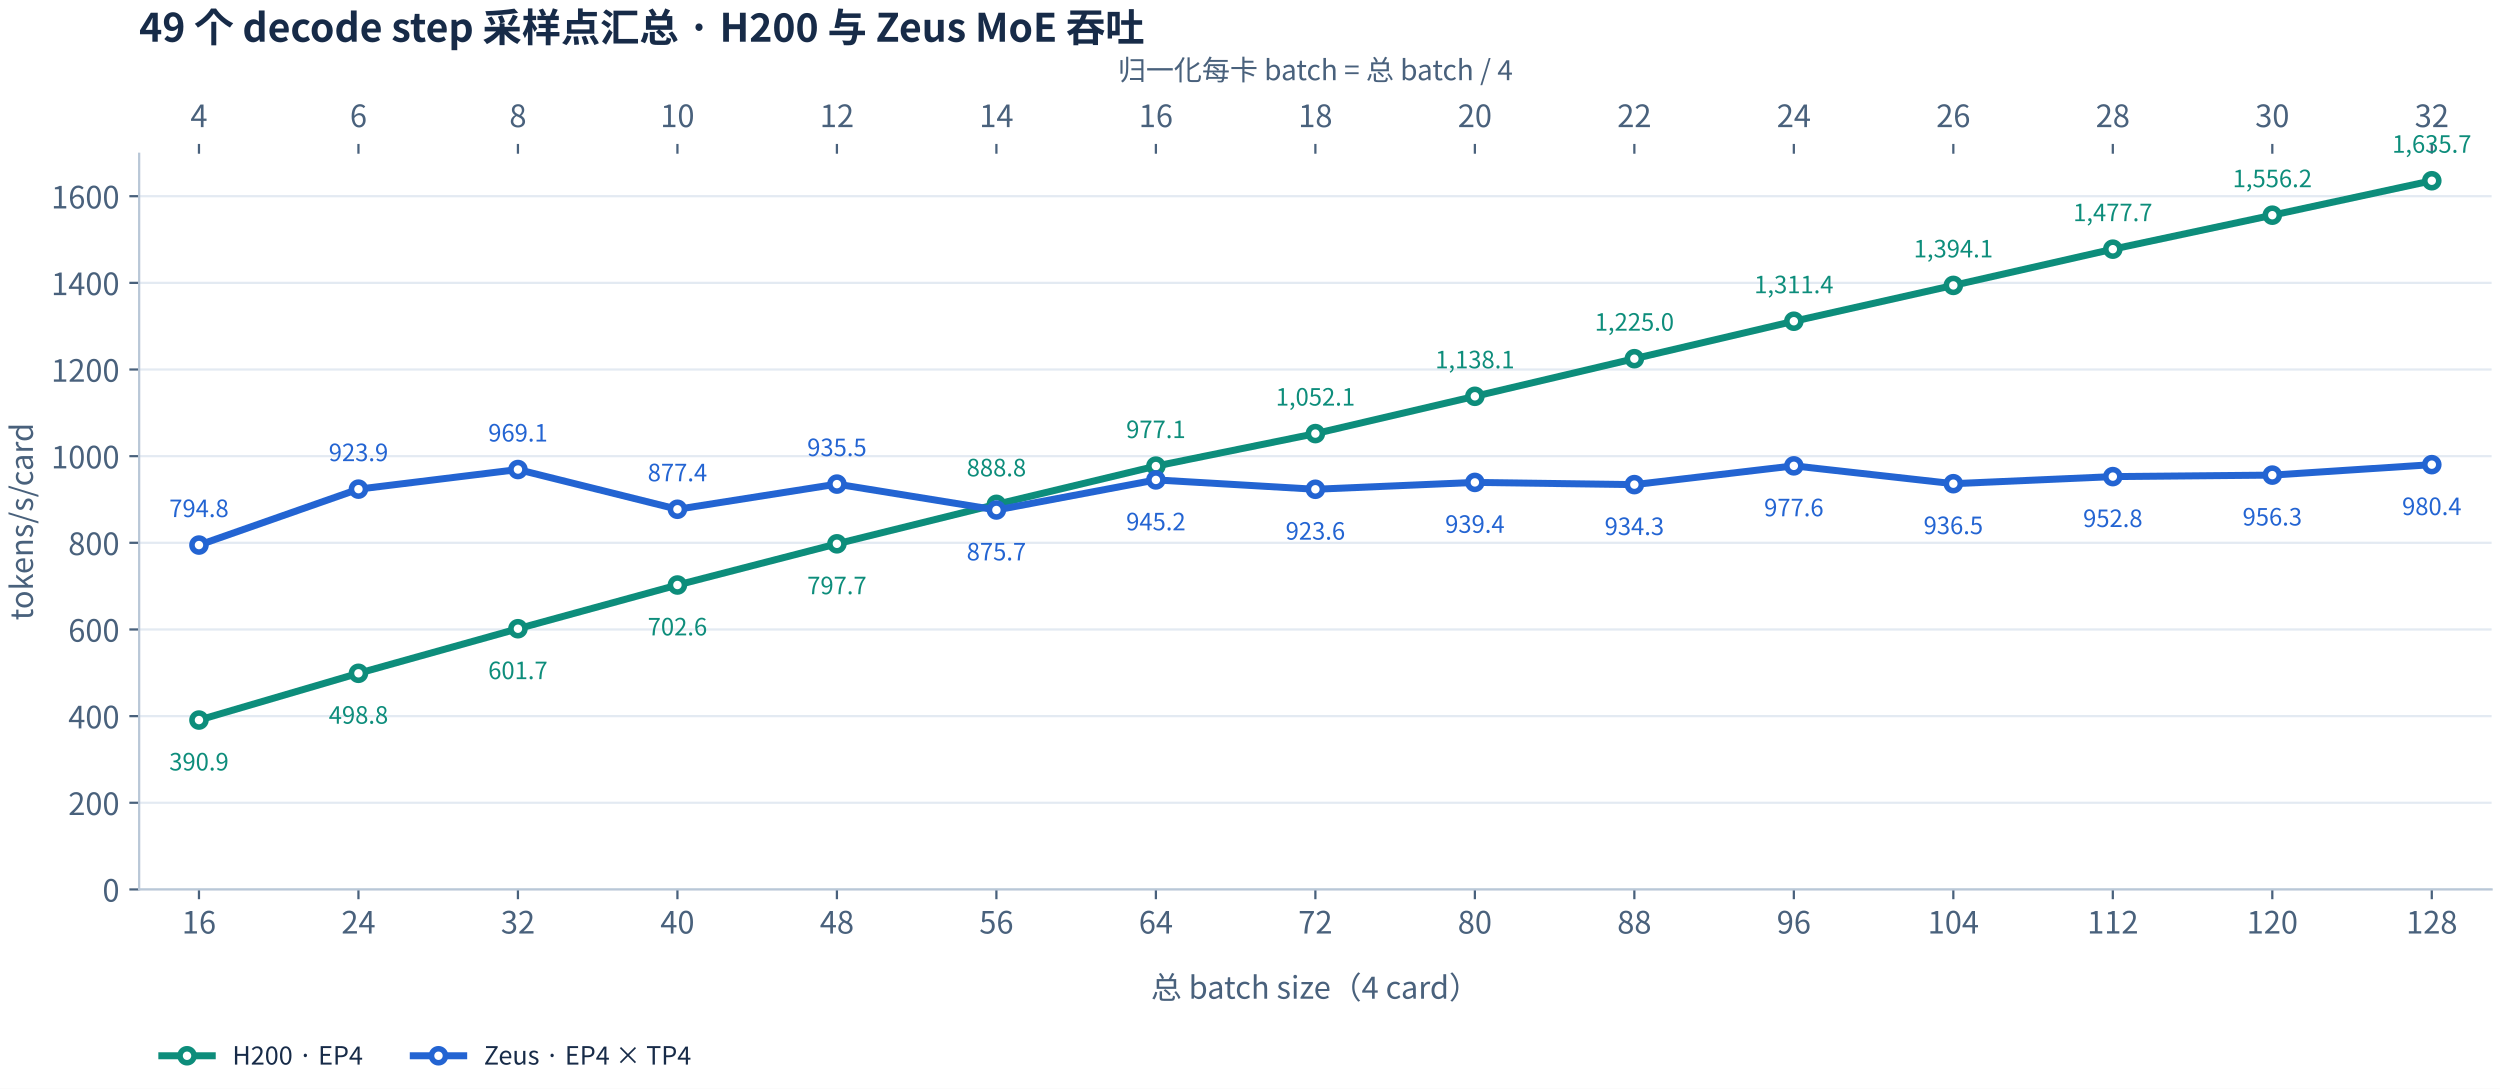
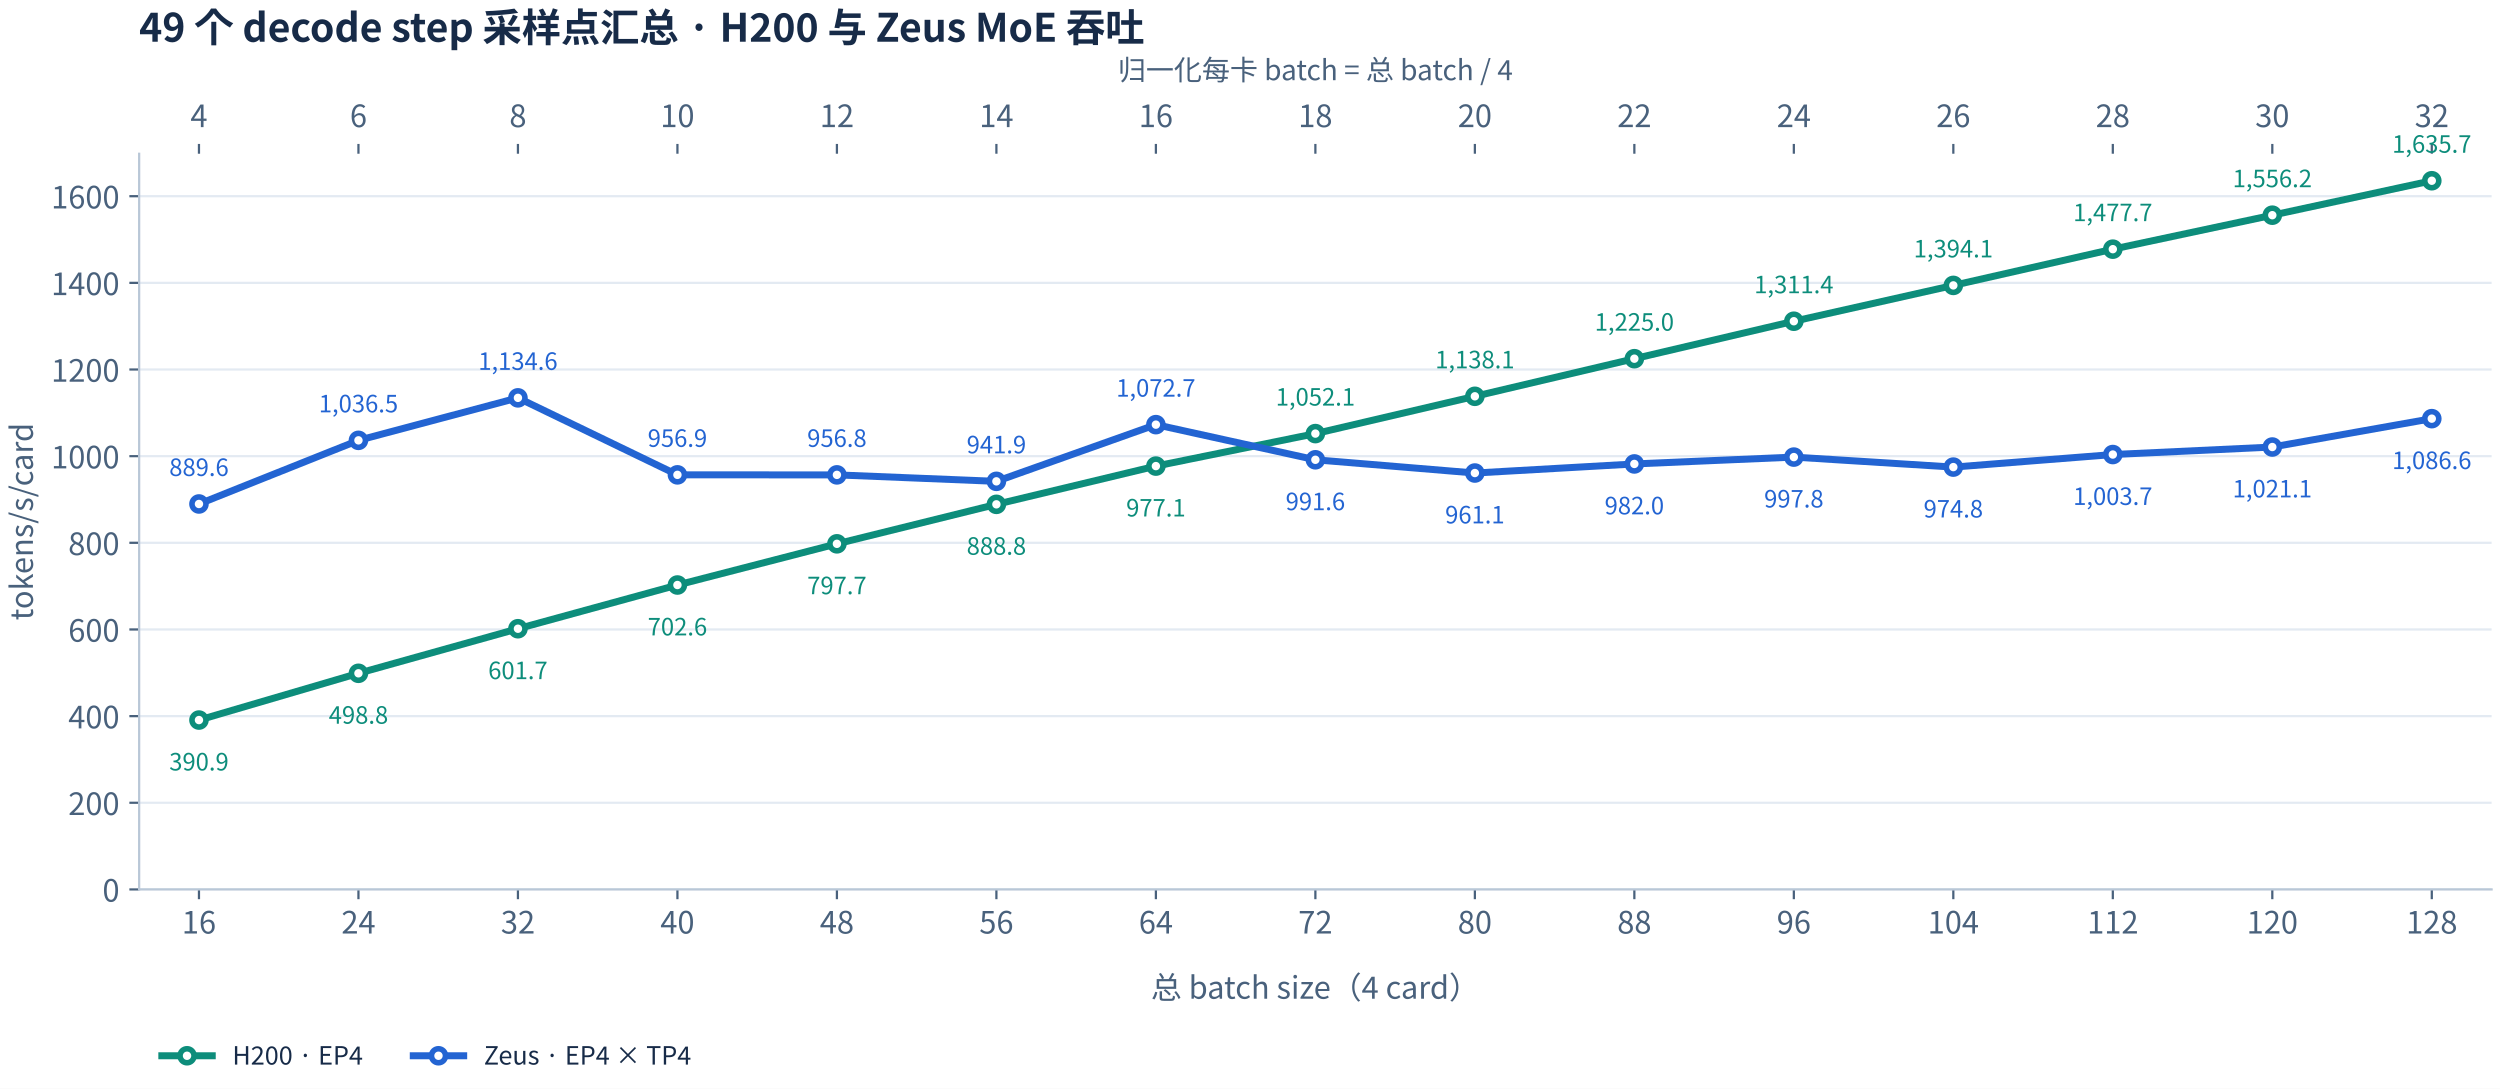
<svg xmlns="http://www.w3.org/2000/svg" xmlns:xlink="http://www.w3.org/1999/xlink" role="img" aria-label="49 个 decode step 采样点汇总 · H200 与 Zeus MoE 吞吐" width="892.8pt" height="388.8pt" viewBox="0 0 892.8 388.8" version="1.1">
  <defs>
    <style type="text/css">*{stroke-linejoin: round; stroke-linecap: butt}</style>
  </defs>
  <g id="population-comparison-figure_1">
    <g id="population-comparison-patch_1">
      <path d="M 0 388.8 L 892.8 388.8 L 892.8 0 L 0 0 z " style="fill: #ffffff" />
    </g>
    <g id="population-comparison-axes_1">
      <g id="population-comparison-patch_2">
        <path d="M 49.695 317.631 L 889.8 317.631 L 889.8 54.913 L 49.695 54.913 z " style="fill: #ffffff" />
      </g>
      <g id="population-comparison-axes_2">
        <g id="population-comparison-patch_3">
          <path d="M 49.695 54.913 L 889.8 54.913 L 889.8 54.913 L 49.695 54.913 z " style="fill: #ffffff" />
        </g>
        <g id="population-comparison-matplotlib.axis_1">
          <g id="population-comparison-xtick_1">
            <g id="population-comparison-line2d_1">
              <defs>
                <path id="population-comparison-mecb2e9e9a6" d="M 0 0 L 0 -3.5 " style="stroke: #49617c; stroke-width: 0.8" />
              </defs>
              <g>
                <use xlink:href="#population-comparison-mecb2e9e9a6" x="71.054" y="54.913" style="fill: #49617c; stroke: #49617c; stroke-width: 0.8" />
              </g>
            </g>
            <g id="population-comparison-text_1">
              <text style="font-size: 11px; font-family: 'Noto Sans CJK JP'; text-anchor: middle; fill: #49617c" x="71.054" y="45.394" transform="rotate(-0 71.05383 45.39368)">4</text>
            </g>
          </g>
          <g id="population-comparison-xtick_2">
            <g id="population-comparison-line2d_2">
              <g>
                <use xlink:href="#population-comparison-mecb2e9e9a6" x="128.01" y="54.913" style="fill: #49617c; stroke: #49617c; stroke-width: 0.8" />
              </g>
            </g>
            <g id="population-comparison-text_2">
              <text style="font-size: 11px; font-family: 'Noto Sans CJK JP'; text-anchor: middle; fill: #49617c" x="128.01" y="45.394" transform="rotate(-0 128.0101 45.39368)">6</text>
            </g>
          </g>
          <g id="population-comparison-xtick_3">
            <g id="population-comparison-line2d_3">
              <g>
                <use xlink:href="#population-comparison-mecb2e9e9a6" x="184.966" y="54.913" style="fill: #49617c; stroke: #49617c; stroke-width: 0.8" />
              </g>
            </g>
            <g id="population-comparison-text_3">
              <text style="font-size: 11px; font-family: 'Noto Sans CJK JP'; text-anchor: middle; fill: #49617c" x="184.966" y="45.394" transform="rotate(-0 184.9663 45.39368)">8</text>
            </g>
          </g>
          <g id="population-comparison-xtick_4">
            <g id="population-comparison-line2d_4">
              <g>
                <use xlink:href="#population-comparison-mecb2e9e9a6" x="241.923" y="54.913" style="fill: #49617c; stroke: #49617c; stroke-width: 0.8" />
              </g>
            </g>
            <g id="population-comparison-text_4">
              <text style="font-size: 11px; font-family: 'Noto Sans CJK JP'; text-anchor: middle; fill: #49617c" x="241.923" y="45.394" transform="rotate(-0 241.9225 45.39368)">10</text>
            </g>
          </g>
          <g id="population-comparison-xtick_5">
            <g id="population-comparison-line2d_5">
              <g>
                <use xlink:href="#population-comparison-mecb2e9e9a6" x="298.879" y="54.913" style="fill: #49617c; stroke: #49617c; stroke-width: 0.8" />
              </g>
            </g>
            <g id="population-comparison-text_5">
              <text style="font-size: 11px; font-family: 'Noto Sans CJK JP'; text-anchor: middle; fill: #49617c" x="298.879" y="45.394" transform="rotate(-0 298.8788 45.39368)">12</text>
            </g>
          </g>
          <g id="population-comparison-xtick_6">
            <g id="population-comparison-line2d_6">
              <g>
                <use xlink:href="#population-comparison-mecb2e9e9a6" x="355.835" y="54.913" style="fill: #49617c; stroke: #49617c; stroke-width: 0.8" />
              </g>
            </g>
            <g id="population-comparison-text_6">
              <text style="font-size: 11px; font-family: 'Noto Sans CJK JP'; text-anchor: middle; fill: #49617c" x="355.835" y="45.394" transform="rotate(-0 355.835 45.39368)">14</text>
            </g>
          </g>
          <g id="population-comparison-xtick_7">
            <g id="population-comparison-line2d_7">
              <g>
                <use xlink:href="#population-comparison-mecb2e9e9a6" x="412.791" y="54.913" style="fill: #49617c; stroke: #49617c; stroke-width: 0.8" />
              </g>
            </g>
            <g id="population-comparison-text_7">
              <text style="font-size: 11px; font-family: 'Noto Sans CJK JP'; text-anchor: middle; fill: #49617c" x="412.791" y="45.394" transform="rotate(-0 412.7913 45.39368)">16</text>
            </g>
          </g>
          <g id="population-comparison-xtick_8">
            <g id="population-comparison-line2d_8">
              <g>
                <use xlink:href="#population-comparison-mecb2e9e9a6" x="469.748" y="54.913" style="fill: #49617c; stroke: #49617c; stroke-width: 0.8" />
              </g>
            </g>
            <g id="population-comparison-text_8">
              <text style="font-size: 11px; font-family: 'Noto Sans CJK JP'; text-anchor: middle; fill: #49617c" x="469.748" y="45.394" transform="rotate(-0 469.7475 45.39368)">18</text>
            </g>
          </g>
          <g id="population-comparison-xtick_9">
            <g id="population-comparison-line2d_9">
              <g>
                <use xlink:href="#population-comparison-mecb2e9e9a6" x="526.704" y="54.913" style="fill: #49617c; stroke: #49617c; stroke-width: 0.8" />
              </g>
            </g>
            <g id="population-comparison-text_9">
              <text style="font-size: 11px; font-family: 'Noto Sans CJK JP'; text-anchor: middle; fill: #49617c" x="526.704" y="45.394" transform="rotate(-0 526.7037 45.39368)">20</text>
            </g>
          </g>
          <g id="population-comparison-xtick_10">
            <g id="population-comparison-line2d_10">
              <g>
                <use xlink:href="#population-comparison-mecb2e9e9a6" x="583.66" y="54.913" style="fill: #49617c; stroke: #49617c; stroke-width: 0.8" />
              </g>
            </g>
            <g id="population-comparison-text_10">
              <text style="font-size: 11px; font-family: 'Noto Sans CJK JP'; text-anchor: middle; fill: #49617c" x="583.66" y="45.394" transform="rotate(-0 583.66 45.39368)">22</text>
            </g>
          </g>
          <g id="population-comparison-xtick_11">
            <g id="population-comparison-line2d_11">
              <g>
                <use xlink:href="#population-comparison-mecb2e9e9a6" x="640.616" y="54.913" style="fill: #49617c; stroke: #49617c; stroke-width: 0.8" />
              </g>
            </g>
            <g id="population-comparison-text_11">
              <text style="font-size: 11px; font-family: 'Noto Sans CJK JP'; text-anchor: middle; fill: #49617c" x="640.616" y="45.394" transform="rotate(-0 640.6162 45.39368)">24</text>
            </g>
          </g>
          <g id="population-comparison-xtick_12">
            <g id="population-comparison-line2d_12">
              <g>
                <use xlink:href="#population-comparison-mecb2e9e9a6" x="697.572" y="54.913" style="fill: #49617c; stroke: #49617c; stroke-width: 0.8" />
              </g>
            </g>
            <g id="population-comparison-text_12">
              <text style="font-size: 11px; font-family: 'Noto Sans CJK JP'; text-anchor: middle; fill: #49617c" x="697.572" y="45.394" transform="rotate(-0 697.5725 45.39368)">26</text>
            </g>
          </g>
          <g id="population-comparison-xtick_13">
            <g id="population-comparison-line2d_13">
              <g>
                <use xlink:href="#population-comparison-mecb2e9e9a6" x="754.529" y="54.913" style="fill: #49617c; stroke: #49617c; stroke-width: 0.8" />
              </g>
            </g>
            <g id="population-comparison-text_13">
              <text style="font-size: 11px; font-family: 'Noto Sans CJK JP'; text-anchor: middle; fill: #49617c" x="754.529" y="45.394" transform="rotate(-0 754.5287 45.39368)">28</text>
            </g>
          </g>
          <g id="population-comparison-xtick_14">
            <g id="population-comparison-line2d_14">
              <g>
                <use xlink:href="#population-comparison-mecb2e9e9a6" x="811.485" y="54.913" style="fill: #49617c; stroke: #49617c; stroke-width: 0.8" />
              </g>
            </g>
            <g id="population-comparison-text_14">
              <text style="font-size: 11px; font-family: 'Noto Sans CJK JP'; text-anchor: middle; fill: #49617c" x="811.485" y="45.394" transform="rotate(-0 811.4849 45.39368)">30</text>
            </g>
          </g>
          <g id="population-comparison-xtick_15">
            <g id="population-comparison-line2d_15">
              <g>
                <use xlink:href="#population-comparison-mecb2e9e9a6" x="868.441" y="54.913" style="fill: #49617c; stroke: #49617c; stroke-width: 0.8" />
              </g>
            </g>
            <g id="population-comparison-text_15">
              <text style="font-size: 11px; font-family: 'Noto Sans CJK JP'; text-anchor: middle; fill: #49617c" x="868.441" y="45.394" transform="rotate(-0 868.4412 45.39368)">32</text>
            </g>
          </g>
          <g id="population-comparison-text_16">
            <text style="font-size: 10px; font-family: 'Noto Sans CJK JP'; text-anchor: middle; fill: #49617c" x="469.748" y="28.638" transform="rotate(-0 469.7475 28.63837)">归一化每卡 batch = 总 batch / 4</text>
          </g>
        </g>
        <g id="population-comparison-matplotlib.axis_2" />
      </g>
      <g id="population-comparison-matplotlib.axis_3">
        <g id="population-comparison-xtick_16">
          <g id="population-comparison-line2d_16">
            <defs>
              <path id="population-comparison-mc6863bb9b3" d="M 0 0 L 0 3.5 " style="stroke: #49617c; stroke-width: 0.8" />
            </defs>
            <g>
              <use xlink:href="#population-comparison-mc6863bb9b3" x="71.054" y="317.631" style="fill: #49617c; stroke: #49617c; stroke-width: 0.8" />
            </g>
          </g>
          <g id="population-comparison-text_17">
            <text style="font-size: 11px; font-family: 'Noto Sans CJK JP'; text-anchor: middle; fill: #49617c" x="71.054" y="333.387" transform="rotate(-0 71.05383 333.3865)">16</text>
          </g>
        </g>
        <g id="population-comparison-xtick_17">
          <g id="population-comparison-line2d_17">
            <g>
              <use xlink:href="#population-comparison-mc6863bb9b3" x="128.01" y="317.631" style="fill: #49617c; stroke: #49617c; stroke-width: 0.8" />
            </g>
          </g>
          <g id="population-comparison-text_18">
            <text style="font-size: 11px; font-family: 'Noto Sans CJK JP'; text-anchor: middle; fill: #49617c" x="128.01" y="333.387" transform="rotate(-0 128.0101 333.3865)">24</text>
          </g>
        </g>
        <g id="population-comparison-xtick_18">
          <g id="population-comparison-line2d_18">
            <g>
              <use xlink:href="#population-comparison-mc6863bb9b3" x="184.966" y="317.631" style="fill: #49617c; stroke: #49617c; stroke-width: 0.8" />
            </g>
          </g>
          <g id="population-comparison-text_19">
            <text style="font-size: 11px; font-family: 'Noto Sans CJK JP'; text-anchor: middle; fill: #49617c" x="184.966" y="333.387" transform="rotate(-0 184.9663 333.3865)">32</text>
          </g>
        </g>
        <g id="population-comparison-xtick_19">
          <g id="population-comparison-line2d_19">
            <g>
              <use xlink:href="#population-comparison-mc6863bb9b3" x="241.923" y="317.631" style="fill: #49617c; stroke: #49617c; stroke-width: 0.8" />
            </g>
          </g>
          <g id="population-comparison-text_20">
            <text style="font-size: 11px; font-family: 'Noto Sans CJK JP'; text-anchor: middle; fill: #49617c" x="241.923" y="333.387" transform="rotate(-0 241.9225 333.3865)">40</text>
          </g>
        </g>
        <g id="population-comparison-xtick_20">
          <g id="population-comparison-line2d_20">
            <g>
              <use xlink:href="#population-comparison-mc6863bb9b3" x="298.879" y="317.631" style="fill: #49617c; stroke: #49617c; stroke-width: 0.8" />
            </g>
          </g>
          <g id="population-comparison-text_21">
            <text style="font-size: 11px; font-family: 'Noto Sans CJK JP'; text-anchor: middle; fill: #49617c" x="298.879" y="333.387" transform="rotate(-0 298.8788 333.3865)">48</text>
          </g>
        </g>
        <g id="population-comparison-xtick_21">
          <g id="population-comparison-line2d_21">
            <g>
              <use xlink:href="#population-comparison-mc6863bb9b3" x="355.835" y="317.631" style="fill: #49617c; stroke: #49617c; stroke-width: 0.8" />
            </g>
          </g>
          <g id="population-comparison-text_22">
            <text style="font-size: 11px; font-family: 'Noto Sans CJK JP'; text-anchor: middle; fill: #49617c" x="355.835" y="333.387" transform="rotate(-0 355.835 333.3865)">56</text>
          </g>
        </g>
        <g id="population-comparison-xtick_22">
          <g id="population-comparison-line2d_22">
            <g>
              <use xlink:href="#population-comparison-mc6863bb9b3" x="412.791" y="317.631" style="fill: #49617c; stroke: #49617c; stroke-width: 0.8" />
            </g>
          </g>
          <g id="population-comparison-text_23">
            <text style="font-size: 11px; font-family: 'Noto Sans CJK JP'; text-anchor: middle; fill: #49617c" x="412.791" y="333.387" transform="rotate(-0 412.7913 333.3865)">64</text>
          </g>
        </g>
        <g id="population-comparison-xtick_23">
          <g id="population-comparison-line2d_23">
            <g>
              <use xlink:href="#population-comparison-mc6863bb9b3" x="469.748" y="317.631" style="fill: #49617c; stroke: #49617c; stroke-width: 0.8" />
            </g>
          </g>
          <g id="population-comparison-text_24">
            <text style="font-size: 11px; font-family: 'Noto Sans CJK JP'; text-anchor: middle; fill: #49617c" x="469.748" y="333.387" transform="rotate(-0 469.7475 333.3865)">72</text>
          </g>
        </g>
        <g id="population-comparison-xtick_24">
          <g id="population-comparison-line2d_24">
            <g>
              <use xlink:href="#population-comparison-mc6863bb9b3" x="526.704" y="317.631" style="fill: #49617c; stroke: #49617c; stroke-width: 0.8" />
            </g>
          </g>
          <g id="population-comparison-text_25">
            <text style="font-size: 11px; font-family: 'Noto Sans CJK JP'; text-anchor: middle; fill: #49617c" x="526.704" y="333.387" transform="rotate(-0 526.7037 333.3865)">80</text>
          </g>
        </g>
        <g id="population-comparison-xtick_25">
          <g id="population-comparison-line2d_25">
            <g>
              <use xlink:href="#population-comparison-mc6863bb9b3" x="583.66" y="317.631" style="fill: #49617c; stroke: #49617c; stroke-width: 0.8" />
            </g>
          </g>
          <g id="population-comparison-text_26">
            <text style="font-size: 11px; font-family: 'Noto Sans CJK JP'; text-anchor: middle; fill: #49617c" x="583.66" y="333.387" transform="rotate(-0 583.66 333.3865)">88</text>
          </g>
        </g>
        <g id="population-comparison-xtick_26">
          <g id="population-comparison-line2d_26">
            <g>
              <use xlink:href="#population-comparison-mc6863bb9b3" x="640.616" y="317.631" style="fill: #49617c; stroke: #49617c; stroke-width: 0.8" />
            </g>
          </g>
          <g id="population-comparison-text_27">
            <text style="font-size: 11px; font-family: 'Noto Sans CJK JP'; text-anchor: middle; fill: #49617c" x="640.616" y="333.387" transform="rotate(-0 640.6162 333.3865)">96</text>
          </g>
        </g>
        <g id="population-comparison-xtick_27">
          <g id="population-comparison-line2d_27">
            <g>
              <use xlink:href="#population-comparison-mc6863bb9b3" x="697.572" y="317.631" style="fill: #49617c; stroke: #49617c; stroke-width: 0.8" />
            </g>
          </g>
          <g id="population-comparison-text_28">
            <text style="font-size: 11px; font-family: 'Noto Sans CJK JP'; text-anchor: middle; fill: #49617c" x="697.572" y="333.387" transform="rotate(-0 697.5725 333.3865)">104</text>
          </g>
        </g>
        <g id="population-comparison-xtick_28">
          <g id="population-comparison-line2d_28">
            <g>
              <use xlink:href="#population-comparison-mc6863bb9b3" x="754.529" y="317.631" style="fill: #49617c; stroke: #49617c; stroke-width: 0.8" />
            </g>
          </g>
          <g id="population-comparison-text_29">
            <text style="font-size: 11px; font-family: 'Noto Sans CJK JP'; text-anchor: middle; fill: #49617c" x="754.529" y="333.387" transform="rotate(-0 754.5287 333.3865)">112</text>
          </g>
        </g>
        <g id="population-comparison-xtick_29">
          <g id="population-comparison-line2d_29">
            <g>
              <use xlink:href="#population-comparison-mc6863bb9b3" x="811.485" y="317.631" style="fill: #49617c; stroke: #49617c; stroke-width: 0.8" />
            </g>
          </g>
          <g id="population-comparison-text_30">
            <text style="font-size: 11px; font-family: 'Noto Sans CJK JP'; text-anchor: middle; fill: #49617c" x="811.485" y="333.387" transform="rotate(-0 811.4849 333.3865)">120</text>
          </g>
        </g>
        <g id="population-comparison-xtick_30">
          <g id="population-comparison-line2d_30">
            <g>
              <use xlink:href="#population-comparison-mc6863bb9b3" x="868.441" y="317.631" style="fill: #49617c; stroke: #49617c; stroke-width: 0.8" />
            </g>
          </g>
          <g id="population-comparison-text_31">
            <text style="font-size: 11px; font-family: 'Noto Sans CJK JP'; text-anchor: middle; fill: #49617c" x="868.441" y="333.387" transform="rotate(-0 868.4412 333.3865)">128</text>
          </g>
        </g>
        <g id="population-comparison-text_32">
          <text style="font-size: 11px; font-family: 'Noto Sans CJK JP'; text-anchor: middle; fill: #49617c" x="469.748" y="356.662" transform="rotate(-0 469.7475 356.6615)">总 batch size（4 card）</text>
        </g>
      </g>
      <g id="population-comparison-matplotlib.axis_4">
        <g id="population-comparison-ytick_1">
          <g id="population-comparison-line2d_31">
            <path d="M 49.695 317.631 L 889.8 317.631 " clip-path="url(#population-comparison-p57ef3162e0)" style="fill: none; stroke: #e3eaf2; stroke-width: 0.8; stroke-linecap: square" />
          </g>
          <g id="population-comparison-line2d_32">
            <defs>
              <path id="population-comparison-mb630600054" d="M 0 0 L -3.5 0 " style="stroke: #49617c; stroke-width: 0.8" />
            </defs>
            <g>
              <use xlink:href="#population-comparison-mb630600054" x="49.695" y="317.631" style="fill: #49617c; stroke: #49617c; stroke-width: 0.8" />
            </g>
          </g>
          <g id="population-comparison-text_33">
            <text style="font-size: 11px; font-family: 'Noto Sans CJK JP'; text-anchor: end; fill: #49617c" x="42.695" y="322.009" transform="rotate(-0 42.69524 322.0089)">0</text>
          </g>
        </g>
        <g id="population-comparison-ytick_2">
          <g id="population-comparison-line2d_33">
            <path d="M 49.695 286.686 L 889.8 286.686 " clip-path="url(#population-comparison-p57ef3162e0)" style="fill: none; stroke: #e3eaf2; stroke-width: 0.8; stroke-linecap: square" />
          </g>
          <g id="population-comparison-line2d_34">
            <g>
              <use xlink:href="#population-comparison-mb630600054" x="49.695" y="286.686" style="fill: #49617c; stroke: #49617c; stroke-width: 0.8" />
            </g>
          </g>
          <g id="population-comparison-text_34">
            <text style="font-size: 11px; font-family: 'Noto Sans CJK JP'; text-anchor: end; fill: #49617c" x="42.695" y="291.063" transform="rotate(-0 42.69524 291.0634)">200</text>
          </g>
        </g>
        <g id="population-comparison-ytick_3">
          <g id="population-comparison-line2d_35">
            <path d="M 49.695 255.74 L 889.8 255.74 " clip-path="url(#population-comparison-p57ef3162e0)" style="fill: none; stroke: #e3eaf2; stroke-width: 0.8; stroke-linecap: square" />
          </g>
          <g id="population-comparison-line2d_36">
            <g>
              <use xlink:href="#population-comparison-mb630600054" x="49.695" y="255.74" style="fill: #49617c; stroke: #49617c; stroke-width: 0.8" />
            </g>
          </g>
          <g id="population-comparison-text_35">
            <text style="font-size: 11px; font-family: 'Noto Sans CJK JP'; text-anchor: end; fill: #49617c" x="42.695" y="260.118" transform="rotate(-0 42.69524 260.1178)">400</text>
          </g>
        </g>
        <g id="population-comparison-ytick_4">
          <g id="population-comparison-line2d_37">
            <path d="M 49.695 224.795 L 889.8 224.795 " clip-path="url(#population-comparison-p57ef3162e0)" style="fill: none; stroke: #e3eaf2; stroke-width: 0.8; stroke-linecap: square" />
          </g>
          <g id="population-comparison-line2d_38">
            <g>
              <use xlink:href="#population-comparison-mb630600054" x="49.695" y="224.795" style="fill: #49617c; stroke: #49617c; stroke-width: 0.8" />
            </g>
          </g>
          <g id="population-comparison-text_36">
            <text style="font-size: 11px; font-family: 'Noto Sans CJK JP'; text-anchor: end; fill: #49617c" x="42.695" y="229.172" transform="rotate(-0 42.69524 229.1723)">600</text>
          </g>
        </g>
        <g id="population-comparison-ytick_5">
          <g id="population-comparison-line2d_39">
            <path d="M 49.695 193.849 L 889.8 193.849 " clip-path="url(#population-comparison-p57ef3162e0)" style="fill: none; stroke: #e3eaf2; stroke-width: 0.8; stroke-linecap: square" />
          </g>
          <g id="population-comparison-line2d_40">
            <g>
              <use xlink:href="#population-comparison-mb630600054" x="49.695" y="193.849" style="fill: #49617c; stroke: #49617c; stroke-width: 0.8" />
            </g>
          </g>
          <g id="population-comparison-text_37">
            <text style="font-size: 11px; font-family: 'Noto Sans CJK JP'; text-anchor: end; fill: #49617c" x="42.695" y="198.227" transform="rotate(-0 42.69524 198.2268)">800</text>
          </g>
        </g>
        <g id="population-comparison-ytick_6">
          <g id="population-comparison-line2d_41">
            <path d="M 49.695 162.904 L 889.8 162.904 " clip-path="url(#population-comparison-p57ef3162e0)" style="fill: none; stroke: #e3eaf2; stroke-width: 0.8; stroke-linecap: square" />
          </g>
          <g id="population-comparison-line2d_42">
            <g>
              <use xlink:href="#population-comparison-mb630600054" x="49.695" y="162.904" style="fill: #49617c; stroke: #49617c; stroke-width: 0.8" />
            </g>
          </g>
          <g id="population-comparison-text_38">
            <text style="font-size: 11px; font-family: 'Noto Sans CJK JP'; text-anchor: end; fill: #49617c" x="42.695" y="167.281" transform="rotate(-0 42.69524 167.2813)">1000</text>
          </g>
        </g>
        <g id="population-comparison-ytick_7">
          <g id="population-comparison-line2d_43">
            <path d="M 49.695 131.958 L 889.8 131.958 " clip-path="url(#population-comparison-p57ef3162e0)" style="fill: none; stroke: #e3eaf2; stroke-width: 0.8; stroke-linecap: square" />
          </g>
          <g id="population-comparison-line2d_44">
            <g>
              <use xlink:href="#population-comparison-mb630600054" x="49.695" y="131.958" style="fill: #49617c; stroke: #49617c; stroke-width: 0.8" />
            </g>
          </g>
          <g id="population-comparison-text_39">
            <text style="font-size: 11px; font-family: 'Noto Sans CJK JP'; text-anchor: end; fill: #49617c" x="42.695" y="136.336" transform="rotate(-0 42.69524 136.3357)">1200</text>
          </g>
        </g>
        <g id="population-comparison-ytick_8">
          <g id="population-comparison-line2d_45">
            <path d="M 49.695 101.013 L 889.8 101.013 " clip-path="url(#population-comparison-p57ef3162e0)" style="fill: none; stroke: #e3eaf2; stroke-width: 0.8; stroke-linecap: square" />
          </g>
          <g id="population-comparison-line2d_46">
            <g>
              <use xlink:href="#population-comparison-mb630600054" x="49.695" y="101.013" style="fill: #49617c; stroke: #49617c; stroke-width: 0.8" />
            </g>
          </g>
          <g id="population-comparison-text_40">
            <text style="font-size: 11px; font-family: 'Noto Sans CJK JP'; text-anchor: end; fill: #49617c" x="42.695" y="105.39" transform="rotate(-0 42.69524 105.3902)">1400</text>
          </g>
        </g>
        <g id="population-comparison-ytick_9">
          <g id="population-comparison-line2d_47">
            <path d="M 49.695 70.067 L 889.8 70.067 " clip-path="url(#population-comparison-p57ef3162e0)" style="fill: none; stroke: #e3eaf2; stroke-width: 0.8; stroke-linecap: square" />
          </g>
          <g id="population-comparison-line2d_48">
            <g>
              <use xlink:href="#population-comparison-mb630600054" x="49.695" y="70.067" style="fill: #49617c; stroke: #49617c; stroke-width: 0.8" />
            </g>
          </g>
          <g id="population-comparison-text_41">
            <text style="font-size: 11px; font-family: 'Noto Sans CJK JP'; text-anchor: end; fill: #49617c" x="42.695" y="74.445" transform="rotate(-0 42.69524 74.44469)">1600</text>
          </g>
        </g>
        <g id="population-comparison-text_42">
          <text style="font-size: 11px; font-family: 'Noto Sans CJK JP'; text-anchor: middle; fill: #49617c" x="11.756" y="186.272" transform="rotate(-90 11.75555 186.2723)">tokens/s/card</text>
        </g>
      </g>
      <g id="population-comparison-line2d_49">
        <path d="M 71.054 257.148 L 128.01 240.45 L 184.966 224.529 L 241.923 208.919 L 298.879 194.209 L 355.835 180.11 L 412.791 166.451 L 469.748 154.847 L 526.704 141.529 L 583.66 128.094 L 640.616 114.718 L 697.572 101.922 L 754.529 88.983 L 811.485 76.85 L 868.441 64.544 " clip-path="url(#population-comparison-p57ef3162e0)" style="fill: none; stroke: #0d8d7b; stroke-width: 2.5; stroke-linecap: square" />
        <defs>
          <path id="population-comparison-m98abdd7638" d="M 0 2.5 C 0.663 2.5 1.299 2.237 1.768 1.768 C 2.237 1.299 2.5 0.663 2.5 0 C 2.5 -0.663 2.237 -1.299 1.768 -1.768 C 1.299 -2.237 0.663 -2.5 0 -2.5 C -0.663 -2.5 -1.299 -2.237 -1.768 -1.768 C -2.237 -1.299 -2.5 -0.663 -2.5 0 C -2.5 0.663 -2.237 1.299 -1.768 1.768 C -1.299 2.237 -0.663 2.5 0 2.5 z " style="stroke: #0d8d7b; stroke-width: 2" />
        </defs>
        <g clip-path="url(#population-comparison-p57ef3162e0)">
          <use xlink:href="#population-comparison-m98abdd7638" x="71.054" y="257.148" style="fill: #ffffff; stroke: #0d8d7b; stroke-width: 2" />
          <use xlink:href="#population-comparison-m98abdd7638" x="128.01" y="240.45" style="fill: #ffffff; stroke: #0d8d7b; stroke-width: 2" />
          <use xlink:href="#population-comparison-m98abdd7638" x="184.966" y="224.529" style="fill: #ffffff; stroke: #0d8d7b; stroke-width: 2" />
          <use xlink:href="#population-comparison-m98abdd7638" x="241.923" y="208.919" style="fill: #ffffff; stroke: #0d8d7b; stroke-width: 2" />
          <use xlink:href="#population-comparison-m98abdd7638" x="298.879" y="194.209" style="fill: #ffffff; stroke: #0d8d7b; stroke-width: 2" />
          <use xlink:href="#population-comparison-m98abdd7638" x="355.835" y="180.11" style="fill: #ffffff; stroke: #0d8d7b; stroke-width: 2" />
          <use xlink:href="#population-comparison-m98abdd7638" x="412.791" y="166.451" style="fill: #ffffff; stroke: #0d8d7b; stroke-width: 2" />
          <use xlink:href="#population-comparison-m98abdd7638" x="469.748" y="154.847" style="fill: #ffffff; stroke: #0d8d7b; stroke-width: 2" />
          <use xlink:href="#population-comparison-m98abdd7638" x="526.704" y="141.529" style="fill: #ffffff; stroke: #0d8d7b; stroke-width: 2" />
          <use xlink:href="#population-comparison-m98abdd7638" x="583.66" y="128.094" style="fill: #ffffff; stroke: #0d8d7b; stroke-width: 2" />
          <use xlink:href="#population-comparison-m98abdd7638" x="640.616" y="114.718" style="fill: #ffffff; stroke: #0d8d7b; stroke-width: 2" />
          <use xlink:href="#population-comparison-m98abdd7638" x="697.572" y="101.922" style="fill: #ffffff; stroke: #0d8d7b; stroke-width: 2" />
          <use xlink:href="#population-comparison-m98abdd7638" x="754.529" y="88.983" style="fill: #ffffff; stroke: #0d8d7b; stroke-width: 2" />
          <use xlink:href="#population-comparison-m98abdd7638" x="811.485" y="76.85" style="fill: #ffffff; stroke: #0d8d7b; stroke-width: 2" />
          <use xlink:href="#population-comparison-m98abdd7638" x="868.441" y="64.544" style="fill: #ffffff; stroke: #0d8d7b; stroke-width: 2" />
        </g>
      </g>
      <g id="population-comparison-line2d_50">
-         <path d="M 71.054 194.654 L 128.01 174.682 L 184.966 167.678 L 241.923 181.869 L 298.879 172.884 L 355.835 182.131 L 412.791 171.386 L 469.748 174.728 L 526.704 172.277 L 583.66 173.067 L 640.616 166.364 L 697.572 172.735 L 754.529 170.208 L 811.485 169.673 L 868.441 165.936 " clip-path="url(#population-comparison-p57ef3162e0)" style="fill: none; stroke: #2364d2; stroke-width: 2.5; stroke-linecap: square" />
+         <path d="M 71.054 179.979 L 128.01 157.257 L 184.966 142.082 L 241.923 169.58 L 298.879 169.587 L 355.835 171.897 L 412.791 151.648 L 469.748 164.198 L 526.704 168.927 L 583.66 165.682 L 640.616 163.238 L 697.572 166.81 L 754.529 162.326 L 811.485 159.643 L 868.441 149.508 " clip-path="url(#population-comparison-p57ef3162e0)" style="fill: none; stroke: #2364d2; stroke-width: 2.5; stroke-linecap: square" />
        <defs>
          <path id="population-comparison-m94619aaaa5" d="M 0 2.5 C 0.663 2.5 1.299 2.237 1.768 1.768 C 2.237 1.299 2.5 0.663 2.5 0 C 2.5 -0.663 2.237 -1.299 1.768 -1.768 C 1.299 -2.237 0.663 -2.5 0 -2.5 C -0.663 -2.5 -1.299 -2.237 -1.768 -1.768 C -2.237 -1.299 -2.5 -0.663 -2.5 0 C -2.5 0.663 -2.237 1.299 -1.768 1.768 C -1.299 2.237 -0.663 2.5 0 2.5 z " style="stroke: #2364d2; stroke-width: 2" />
        </defs>
        <g clip-path="url(#population-comparison-p57ef3162e0)">
-           <use xlink:href="#population-comparison-m94619aaaa5" x="71.054" y="194.654" style="fill: #ffffff; stroke: #2364d2; stroke-width: 2" />
-           <use xlink:href="#population-comparison-m94619aaaa5" x="128.01" y="174.682" style="fill: #ffffff; stroke: #2364d2; stroke-width: 2" />
-           <use xlink:href="#population-comparison-m94619aaaa5" x="184.966" y="167.678" style="fill: #ffffff; stroke: #2364d2; stroke-width: 2" />
-           <use xlink:href="#population-comparison-m94619aaaa5" x="241.923" y="181.869" style="fill: #ffffff; stroke: #2364d2; stroke-width: 2" />
-           <use xlink:href="#population-comparison-m94619aaaa5" x="298.879" y="172.884" style="fill: #ffffff; stroke: #2364d2; stroke-width: 2" />
-           <use xlink:href="#population-comparison-m94619aaaa5" x="355.835" y="182.131" style="fill: #ffffff; stroke: #2364d2; stroke-width: 2" />
-           <use xlink:href="#population-comparison-m94619aaaa5" x="412.791" y="171.386" style="fill: #ffffff; stroke: #2364d2; stroke-width: 2" />
-           <use xlink:href="#population-comparison-m94619aaaa5" x="469.748" y="174.728" style="fill: #ffffff; stroke: #2364d2; stroke-width: 2" />
-           <use xlink:href="#population-comparison-m94619aaaa5" x="526.704" y="172.277" style="fill: #ffffff; stroke: #2364d2; stroke-width: 2" />
-           <use xlink:href="#population-comparison-m94619aaaa5" x="583.66" y="173.067" style="fill: #ffffff; stroke: #2364d2; stroke-width: 2" />
-           <use xlink:href="#population-comparison-m94619aaaa5" x="640.616" y="166.364" style="fill: #ffffff; stroke: #2364d2; stroke-width: 2" />
-           <use xlink:href="#population-comparison-m94619aaaa5" x="697.572" y="172.735" style="fill: #ffffff; stroke: #2364d2; stroke-width: 2" />
-           <use xlink:href="#population-comparison-m94619aaaa5" x="754.529" y="170.208" style="fill: #ffffff; stroke: #2364d2; stroke-width: 2" />
-           <use xlink:href="#population-comparison-m94619aaaa5" x="811.485" y="169.673" style="fill: #ffffff; stroke: #2364d2; stroke-width: 2" />
-           <use xlink:href="#population-comparison-m94619aaaa5" x="868.441" y="165.936" style="fill: #ffffff; stroke: #2364d2; stroke-width: 2" />
+           <use xlink:href="#population-comparison-m94619aaaa5" x="71.054" y="179.979" style="fill: #ffffff; stroke: #2364d2; stroke-width: 2" />
+           <use xlink:href="#population-comparison-m94619aaaa5" x="128.01" y="157.257" style="fill: #ffffff; stroke: #2364d2; stroke-width: 2" />
+           <use xlink:href="#population-comparison-m94619aaaa5" x="184.966" y="142.082" style="fill: #ffffff; stroke: #2364d2; stroke-width: 2" />
+           <use xlink:href="#population-comparison-m94619aaaa5" x="241.923" y="169.58" style="fill: #ffffff; stroke: #2364d2; stroke-width: 2" />
+           <use xlink:href="#population-comparison-m94619aaaa5" x="298.879" y="169.587" style="fill: #ffffff; stroke: #2364d2; stroke-width: 2" />
+           <use xlink:href="#population-comparison-m94619aaaa5" x="355.835" y="171.897" style="fill: #ffffff; stroke: #2364d2; stroke-width: 2" />
+           <use xlink:href="#population-comparison-m94619aaaa5" x="412.791" y="151.648" style="fill: #ffffff; stroke: #2364d2; stroke-width: 2" />
+           <use xlink:href="#population-comparison-m94619aaaa5" x="469.748" y="164.198" style="fill: #ffffff; stroke: #2364d2; stroke-width: 2" />
+           <use xlink:href="#population-comparison-m94619aaaa5" x="526.704" y="168.927" style="fill: #ffffff; stroke: #2364d2; stroke-width: 2" />
+           <use xlink:href="#population-comparison-m94619aaaa5" x="583.66" y="165.682" style="fill: #ffffff; stroke: #2364d2; stroke-width: 2" />
+           <use xlink:href="#population-comparison-m94619aaaa5" x="640.616" y="163.238" style="fill: #ffffff; stroke: #2364d2; stroke-width: 2" />
+           <use xlink:href="#population-comparison-m94619aaaa5" x="697.572" y="166.81" style="fill: #ffffff; stroke: #2364d2; stroke-width: 2" />
+           <use xlink:href="#population-comparison-m94619aaaa5" x="754.529" y="162.326" style="fill: #ffffff; stroke: #2364d2; stroke-width: 2" />
+           <use xlink:href="#population-comparison-m94619aaaa5" x="811.485" y="159.643" style="fill: #ffffff; stroke: #2364d2; stroke-width: 2" />
+           <use xlink:href="#population-comparison-m94619aaaa5" x="868.441" y="149.508" style="fill: #ffffff; stroke: #2364d2; stroke-width: 2" />
        </g>
      </g>
      <g id="population-comparison-patch_4">
        <path d="M 49.695 317.631 L 49.695 54.913 " style="fill: none; stroke: #b9c7d7; stroke-width: 0.8; stroke-linejoin: miter; stroke-linecap: square" />
      </g>
      <g id="population-comparison-patch_5">
        <path d="M 49.695 317.631 L 889.8 317.631 " style="fill: none; stroke: #b9c7d7; stroke-width: 0.8; stroke-linejoin: miter; stroke-linecap: square" />
      </g>
      <g id="population-comparison-text_43">
        <text style="font-size: 8.5px; font-family: 'Noto Sans CJK JP'; text-anchor: middle; fill: #0d8d7b" x="71.054" y="275.148" transform="rotate(-0 71.05383 275.1481)">390.9</text>
      </g>
      <g id="population-comparison-text_44">
        <text style="font-size: 8.5px; font-family: 'Noto Sans CJK JP'; text-anchor: middle; fill: #0d8d7b" x="128.01" y="258.45" transform="rotate(-0 128.0101 258.4502)">498.8</text>
      </g>
      <g id="population-comparison-text_45">
        <text style="font-size: 8.5px; font-family: 'Noto Sans CJK JP'; text-anchor: middle; fill: #0d8d7b" x="184.966" y="242.529" transform="rotate(-0 184.9663 242.529)">601.7</text>
      </g>
      <g id="population-comparison-text_46">
        <text style="font-size: 8.5px; font-family: 'Noto Sans CJK JP'; text-anchor: middle; fill: #0d8d7b" x="241.923" y="226.919" transform="rotate(-0 241.9225 226.9187)">702.6</text>
      </g>
      <g id="population-comparison-text_47">
        <text style="font-size: 8.5px; font-family: 'Noto Sans CJK JP'; text-anchor: middle; fill: #0d8d7b" x="298.879" y="212.209" transform="rotate(-0 298.8788 212.2092)">797.7</text>
      </g>
      <g id="population-comparison-text_48">
-         <text style="font-size: 8.5px; font-family: 'Noto Sans CJK JP'; text-anchor: middle; fill: #0d8d7b" x="355.835" y="170.11" transform="rotate(-0 355.835 170.1102)">888.8</text>
+         <text style="font-size: 8.5px; font-family: 'Noto Sans CJK JP'; text-anchor: middle; fill: #0d8d7b" x="355.835" y="198.11" transform="rotate(-0 355.835 198.1102)">888.8</text>
      </g>
      <g id="population-comparison-text_49">
-         <text style="font-size: 8.5px; font-family: 'Noto Sans CJK JP'; text-anchor: middle; fill: #0d8d7b" x="412.791" y="156.451" transform="rotate(-0 412.7913 156.4513)">977.1</text>
+         <text style="font-size: 8.5px; font-family: 'Noto Sans CJK JP'; text-anchor: middle; fill: #0d8d7b" x="412.791" y="184.451" transform="rotate(-0 412.7913 184.4513)">977.1</text>
      </g>
      <g id="population-comparison-text_50">
        <text style="font-size: 8.5px; font-family: 'Noto Sans CJK JP'; text-anchor: middle; fill: #0d8d7b" x="469.748" y="144.847" transform="rotate(-0 469.7475 144.8465)">1,052.1</text>
      </g>
      <g id="population-comparison-text_51">
        <text style="font-size: 8.5px; font-family: 'Noto Sans CJK JP'; text-anchor: middle; fill: #0d8d7b" x="526.704" y="131.529" transform="rotate(-0 526.7037 131.5288)">1,138.1</text>
      </g>
      <g id="population-comparison-text_52">
        <text style="font-size: 8.5px; font-family: 'Noto Sans CJK JP'; text-anchor: middle; fill: #0d8d7b" x="583.66" y="118.094" transform="rotate(-0 583.66 118.0938)">1,225.0</text>
      </g>
      <g id="population-comparison-text_53">
        <text style="font-size: 8.5px; font-family: 'Noto Sans CJK JP'; text-anchor: middle; fill: #0d8d7b" x="640.616" y="104.718" transform="rotate(-0 640.6162 104.7178)">1,311.4</text>
      </g>
      <g id="population-comparison-text_54">
        <text style="font-size: 8.5px; font-family: 'Noto Sans CJK JP'; text-anchor: middle; fill: #0d8d7b" x="697.572" y="91.922" transform="rotate(-0 697.5725 91.9219)">1,394.1</text>
      </g>
      <g id="population-comparison-text_55">
        <text style="font-size: 8.5px; font-family: 'Noto Sans CJK JP'; text-anchor: middle; fill: #0d8d7b" x="754.529" y="78.983" transform="rotate(-0 754.5287 78.9829)">1,477.7</text>
      </g>
      <g id="population-comparison-text_56">
        <text style="font-size: 8.5px; font-family: 'Noto Sans CJK JP'; text-anchor: middle; fill: #0d8d7b" x="811.485" y="66.85" transform="rotate(-0 811.4849 66.85011)">1,556.2</text>
      </g>
      <g id="population-comparison-text_57">
        <text style="font-size: 8.5px; font-family: 'Noto Sans CJK JP'; text-anchor: middle; fill: #0d8d7b" x="868.441" y="54.544" transform="rotate(-0 868.4412 54.54359)">1,635.7</text>
      </g>
      <g id="population-comparison-text_58">
-         <text style="font-size: 8.5px; font-family: 'Noto Sans CJK JP'; text-anchor: middle; fill: #2364d2" x="71.054" y="184.654" transform="rotate(-0 71.05383 184.6543)">794.8</text>
+         <text style="font-size: 8.5px; font-family: 'Noto Sans CJK JP'; text-anchor: middle; fill: #2364d2" x="71.054" y="169.979" transform="rotate(-0 71.05383 169.9788)">889.6</text>
      </g>
      <g id="population-comparison-text_59">
-         <text style="font-size: 8.5px; font-family: 'Noto Sans CJK JP'; text-anchor: middle; fill: #2364d2" x="128.01" y="164.682" transform="rotate(-0 128.0101 164.6815)">923.9</text>
+         <text style="font-size: 8.5px; font-family: 'Noto Sans CJK JP'; text-anchor: middle; fill: #2364d2" x="128.01" y="147.257" transform="rotate(-0 128.0101 147.2572)">1,036.5</text>
      </g>
      <g id="population-comparison-text_60">
-         <text style="font-size: 8.5px; font-family: 'Noto Sans CJK JP'; text-anchor: middle; fill: #2364d2" x="184.966" y="157.678" transform="rotate(-0 184.9663 157.6783)">969.1</text>
+         <text style="font-size: 8.5px; font-family: 'Noto Sans CJK JP'; text-anchor: middle; fill: #2364d2" x="184.966" y="132.082" transform="rotate(-0 184.9663 132.0817)">1,134.6</text>
      </g>
      <g id="population-comparison-text_61">
-         <text style="font-size: 8.5px; font-family: 'Noto Sans CJK JP'; text-anchor: middle; fill: #2364d2" x="241.923" y="171.869" transform="rotate(-0 241.9225 171.8691)">877.4</text>
+         <text style="font-size: 8.5px; font-family: 'Noto Sans CJK JP'; text-anchor: middle; fill: #2364d2" x="241.923" y="159.58" transform="rotate(-0 241.9225 159.5796)">956.9</text>
      </g>
      <g id="population-comparison-text_62">
-         <text style="font-size: 8.5px; font-family: 'Noto Sans CJK JP'; text-anchor: middle; fill: #2364d2" x="298.879" y="162.884" transform="rotate(-0 298.8788 162.8841)">935.5</text>
+         <text style="font-size: 8.5px; font-family: 'Noto Sans CJK JP'; text-anchor: middle; fill: #2364d2" x="298.879" y="159.587" transform="rotate(-0 298.8788 159.5866)">956.8</text>
      </g>
      <g id="population-comparison-text_63">
-         <text style="font-size: 8.5px; font-family: 'Noto Sans CJK JP'; text-anchor: middle; fill: #2364d2" x="355.835" y="200.131" transform="rotate(-0 355.835 200.1313)">875.7</text>
+         <text style="font-size: 8.5px; font-family: 'Noto Sans CJK JP'; text-anchor: middle; fill: #2364d2" x="355.835" y="161.897" transform="rotate(-0 355.835 161.8974)">941.9</text>
      </g>
      <g id="population-comparison-text_64">
-         <text style="font-size: 8.5px; font-family: 'Noto Sans CJK JP'; text-anchor: middle; fill: #2364d2" x="412.791" y="189.386" transform="rotate(-0 412.7913 189.386)">945.2</text>
+         <text style="font-size: 8.5px; font-family: 'Noto Sans CJK JP'; text-anchor: middle; fill: #2364d2" x="412.791" y="141.648" transform="rotate(-0 412.7913 141.6483)">1,072.7</text>
      </g>
      <g id="population-comparison-text_65">
-         <text style="font-size: 8.5px; font-family: 'Noto Sans CJK JP'; text-anchor: middle; fill: #2364d2" x="469.748" y="192.728" transform="rotate(-0 469.7475 192.7275)">923.6</text>
+         <text style="font-size: 8.5px; font-family: 'Noto Sans CJK JP'; text-anchor: middle; fill: #2364d2" x="469.748" y="182.198" transform="rotate(-0 469.7475 182.1983)">991.6</text>
      </g>
      <g id="population-comparison-text_66">
-         <text style="font-size: 8.5px; font-family: 'Noto Sans CJK JP'; text-anchor: middle; fill: #2364d2" x="526.704" y="190.277" transform="rotate(-0 526.7037 190.2765)">939.4</text>
+         <text style="font-size: 8.5px; font-family: 'Noto Sans CJK JP'; text-anchor: middle; fill: #2364d2" x="526.704" y="186.927" transform="rotate(-0 526.7037 186.927)">961.1</text>
      </g>
      <g id="population-comparison-text_67">
-         <text style="font-size: 8.5px; font-family: 'Noto Sans CJK JP'; text-anchor: middle; fill: #2364d2" x="583.66" y="191.067" transform="rotate(-0 583.66 191.0668)">934.3</text>
+         <text style="font-size: 8.5px; font-family: 'Noto Sans CJK JP'; text-anchor: middle; fill: #2364d2" x="583.66" y="183.682" transform="rotate(-0 583.66 183.6821)">982.0</text>
      </g>
      <g id="population-comparison-text_68">
-         <text style="font-size: 8.5px; font-family: 'Noto Sans CJK JP'; text-anchor: middle; fill: #2364d2" x="640.616" y="184.364" transform="rotate(-0 640.6162 184.3636)">977.6</text>
+         <text style="font-size: 8.5px; font-family: 'Noto Sans CJK JP'; text-anchor: middle; fill: #2364d2" x="640.616" y="181.238" transform="rotate(-0 640.6162 181.2375)">997.8</text>
      </g>
      <g id="population-comparison-text_69">
-         <text style="font-size: 8.5px; font-family: 'Noto Sans CJK JP'; text-anchor: middle; fill: #2364d2" x="697.572" y="190.735" transform="rotate(-0 697.5725 190.7354)">936.5</text>
+         <text style="font-size: 8.5px; font-family: 'Noto Sans CJK JP'; text-anchor: middle; fill: #2364d2" x="697.572" y="184.81" transform="rotate(-0 697.5725 184.8103)">974.8</text>
      </g>
      <g id="population-comparison-text_70">
-         <text style="font-size: 8.5px; font-family: 'Noto Sans CJK JP'; text-anchor: middle; fill: #2364d2" x="754.529" y="188.208" transform="rotate(-0 754.5287 188.2082)">952.8</text>
+         <text style="font-size: 8.5px; font-family: 'Noto Sans CJK JP'; text-anchor: middle; fill: #2364d2" x="754.529" y="180.326" transform="rotate(-0 754.5287 180.3265)">1,003.7</text>
      </g>
      <g id="population-comparison-text_71">
-         <text style="font-size: 8.5px; font-family: 'Noto Sans CJK JP'; text-anchor: middle; fill: #2364d2" x="811.485" y="187.673" transform="rotate(-0 811.4849 187.6726)">956.3</text>
+         <text style="font-size: 8.5px; font-family: 'Noto Sans CJK JP'; text-anchor: middle; fill: #2364d2" x="811.485" y="177.643" transform="rotate(-0 811.4849 177.6427)">1,021.1</text>
      </g>
      <g id="population-comparison-text_72">
-         <text style="font-size: 8.5px; font-family: 'Noto Sans CJK JP'; text-anchor: middle; fill: #2364d2" x="868.441" y="183.936" transform="rotate(-0 868.4412 183.9356)">980.4</text>
+         <text style="font-size: 8.5px; font-family: 'Noto Sans CJK JP'; text-anchor: middle; fill: #2364d2" x="868.441" y="167.508" transform="rotate(-0 868.4412 167.508)">1,086.6</text>
      </g>
      <g id="population-comparison-text_73">
        <text style="font-weight: 700; font-size: 14px; font-family: 'Noto Sans CJK JP'; text-anchor: start; fill: #172b48" x="49.695" y="14.913" transform="rotate(-0 49.69524 14.91337)">49 个 decode step 采样点汇总 · H200 与 Zeus MoE 吞吐</text>
      </g>
      <g id="population-comparison-legend_1">
        <g id="population-comparison-line2d_51">
          <path d="M 57.795 377.034 L 66.795 377.034 L 75.795 377.034 " style="fill: none; stroke: #0d8d7b; stroke-width: 2.5; stroke-linecap: square" />
          <g>
            <use xlink:href="#population-comparison-m98abdd7638" x="66.795" y="377.034" style="fill: #ffffff; stroke: #0d8d7b; stroke-width: 2" />
          </g>
        </g>
        <g id="population-comparison-text_74">
          <text style="font-size: 9px; font-family: 'Noto Sans CJK JP'; text-anchor: start; fill: #172b48" x="82.995" y="380.184" transform="rotate(-0 82.99524 380.1839)">H200 · EP4</text>
        </g>
        <g id="population-comparison-line2d_52">
          <path d="M 147.589 377.034 L 156.589 377.034 L 165.589 377.034 " style="fill: none; stroke: #2364d2; stroke-width: 2.5; stroke-linecap: square" />
          <g>
            <use xlink:href="#population-comparison-m94619aaaa5" x="156.589" y="377.034" style="fill: #ffffff; stroke: #2364d2; stroke-width: 2" />
          </g>
        </g>
        <g id="population-comparison-text_75">
          <text style="font-size: 9px; font-family: 'Noto Sans CJK JP'; text-anchor: start; fill: #172b48" x="172.789" y="380.184" transform="rotate(-0 172.7885 380.1839)">Zeus · EP4 × TP4</text>
        </g>
      </g>
    </g>
  </g>
  <defs>
    <clipPath id="population-comparison-p57ef3162e0">
      <rect x="49.695" y="54.913" width="840.105" height="262.718" />
    </clipPath>
  </defs>
</svg>
